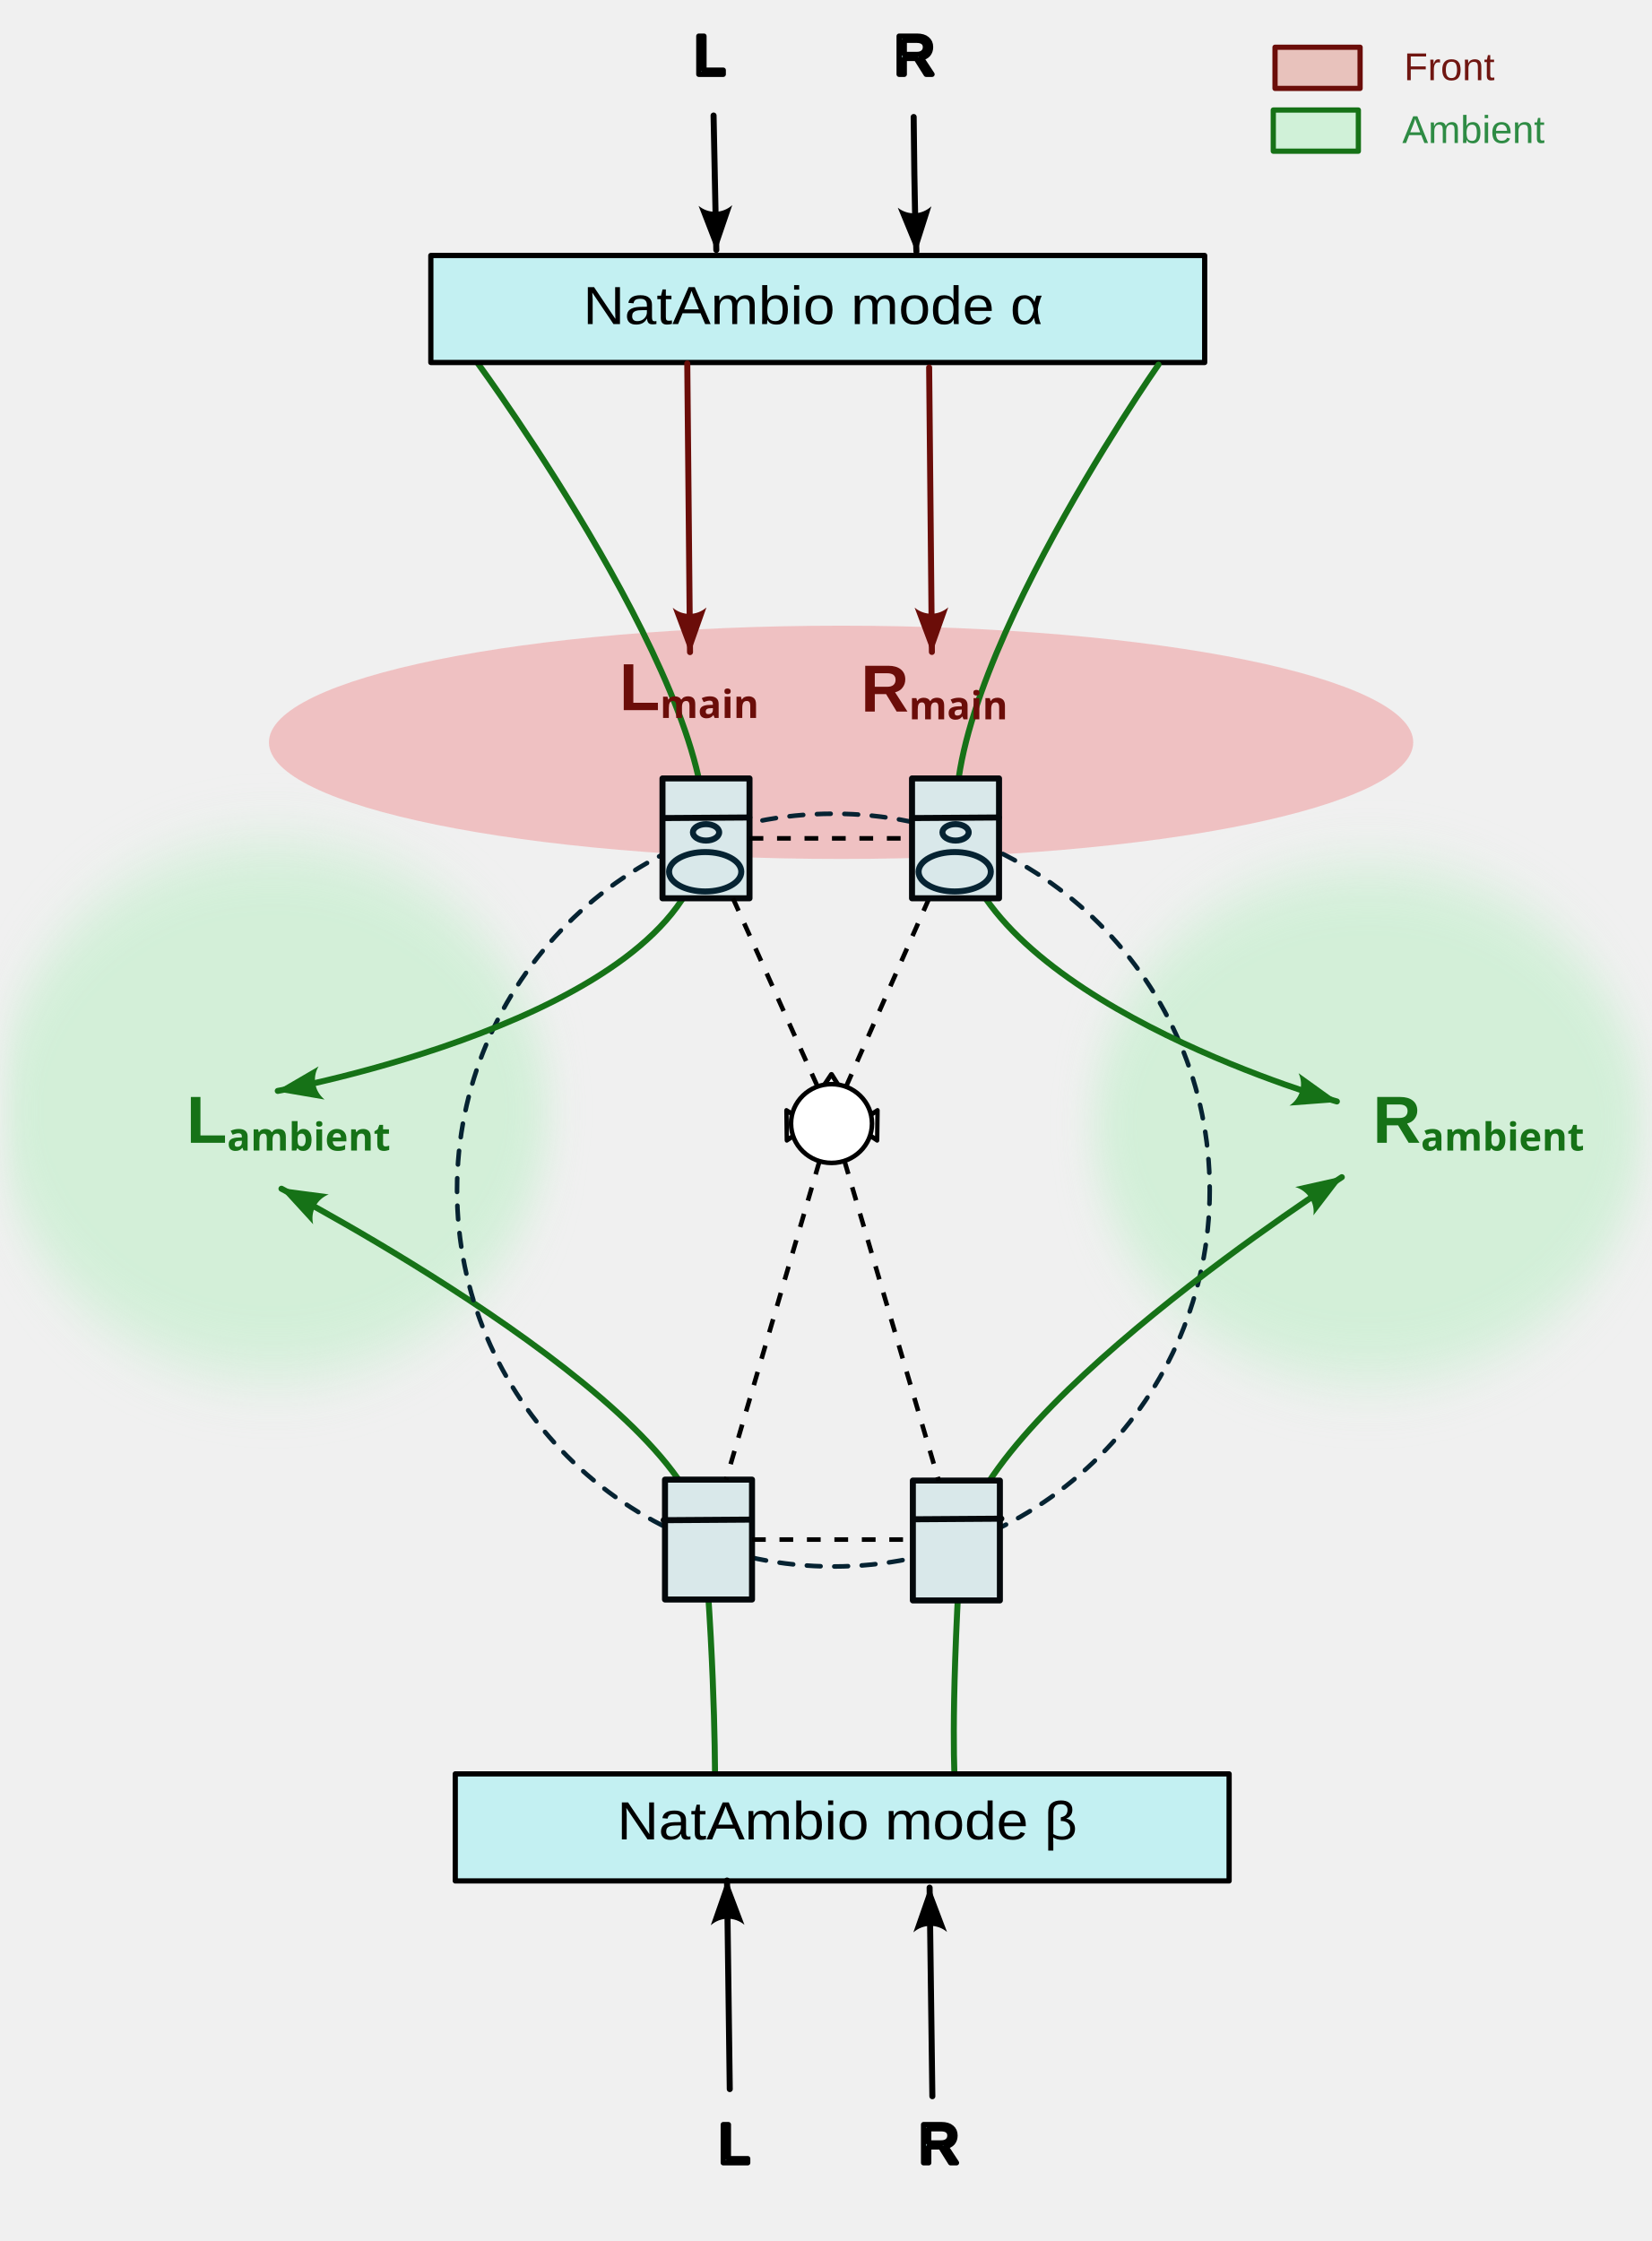
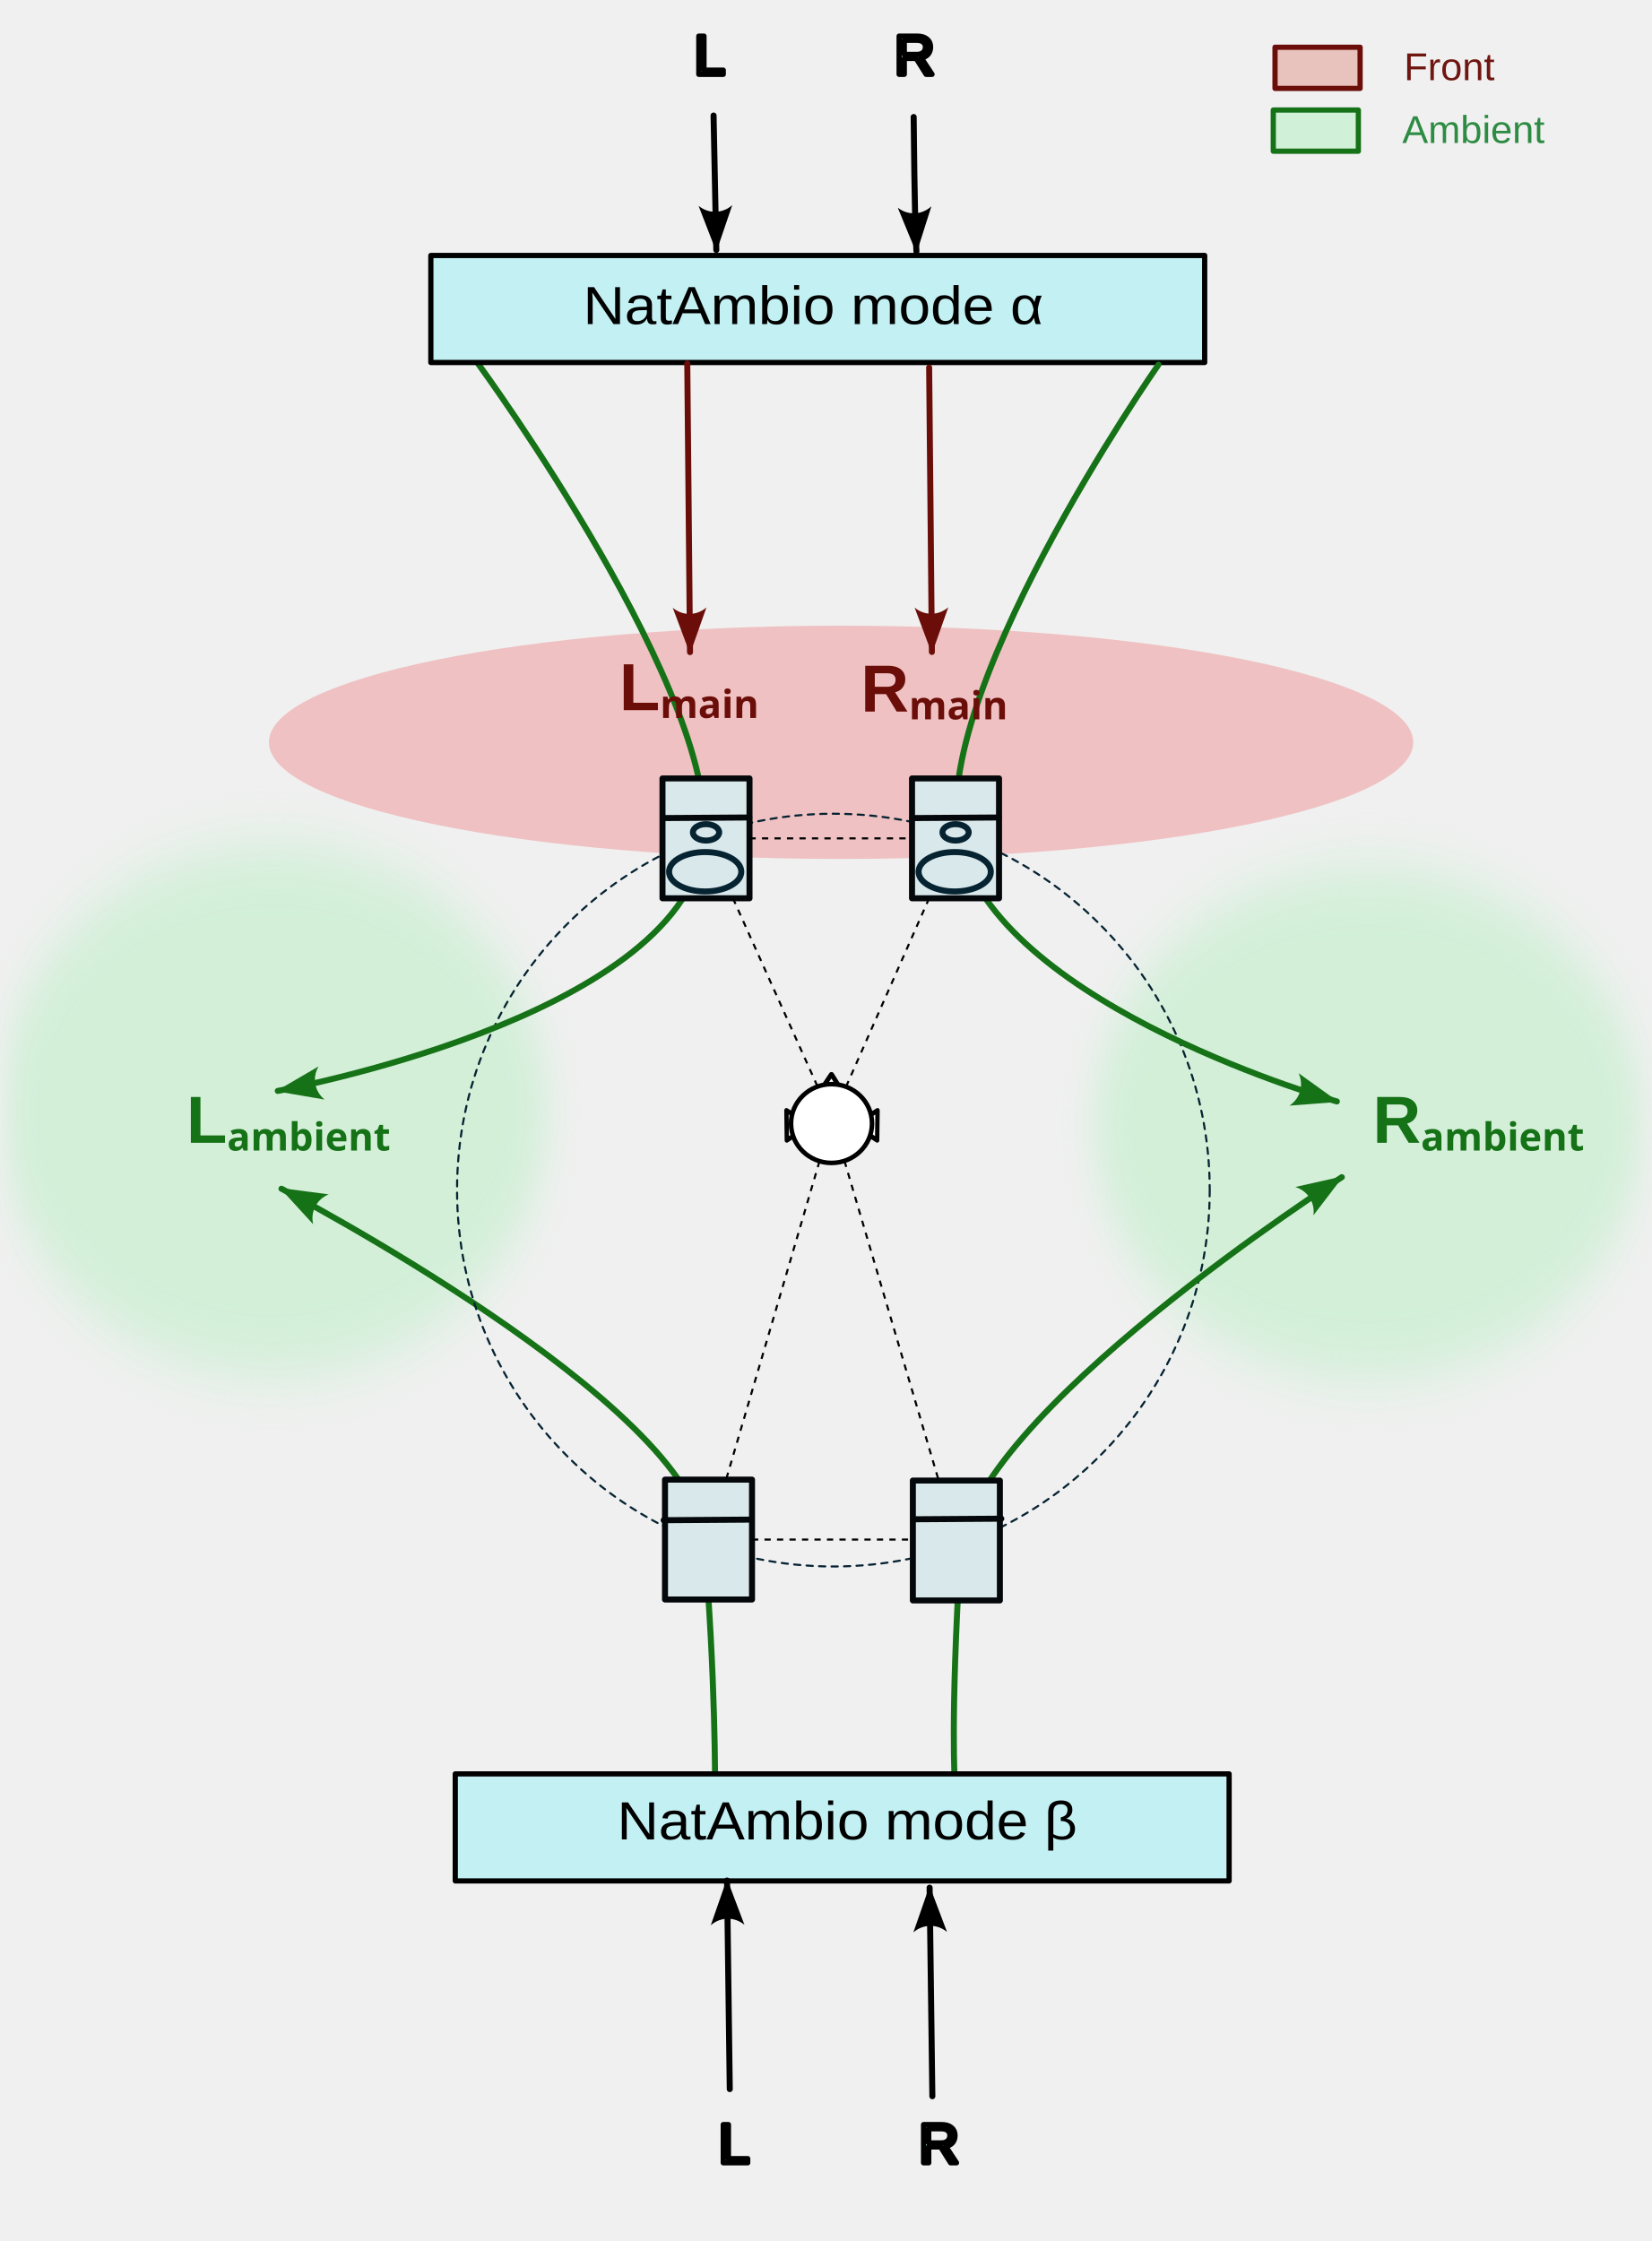
<svg xmlns="http://www.w3.org/2000/svg" width="210mm" height="285mm" viewBox="0 0 210 285" version="1.1" id="svg1">
  <defs id="defs1">
    <marker style="overflow:visible" id="ConcaveTriangle" refX="6" refY="0" orient="auto-start-reverse" markerWidth="1" markerHeight="1" viewBox="0 0 1 1" preserveAspectRatio="xMidYMid">
      <path transform="scale(0.7)" d="M -2,-4 9,0 -2,4 c 2,-2.33 2,-5.66 0,-8 z" style="fill:context-stroke;fill-rule:evenodd;stroke:none" id="path9" />
    </marker>
    <marker style="overflow:visible" id="ConcaveTriangle-2" refX="6" refY="0" orient="auto-start-reverse" markerWidth="1" markerHeight="1" viewBox="0 0 1 1" preserveAspectRatio="xMidYMid">
      <path transform="scale(0.7)" d="M -2,-4 9,0 -2,4 c 2,-2.33 2,-5.66 0,-8 z" style="fill:context-stroke;fill-rule:evenodd;stroke:none" id="path9-7" />
    </marker>
    <marker style="overflow:visible" id="ConcaveTriangle-7" refX="6" refY="0" orient="auto-start-reverse" markerWidth="1" markerHeight="1" viewBox="0 0 1 1" preserveAspectRatio="xMidYMid">
      <path transform="scale(0.7)" d="M -2,-4 9,0 -2,4 c 2,-2.33 2,-5.66 0,-8 z" style="fill:context-stroke;fill-rule:evenodd;stroke:none" id="path9-4" />
    </marker>
    <marker style="overflow:visible" id="ConcaveTriangle-7-1" refX="6" refY="0" orient="auto-start-reverse" markerWidth="1" markerHeight="1" viewBox="0 0 1 1" preserveAspectRatio="xMidYMid">
      <path transform="scale(0.7)" d="M -2,-4 9,0 -2,4 c 2,-2.33 2,-5.66 0,-8 z" style="fill:context-stroke;fill-rule:evenodd;stroke:none" id="path9-4-9" />
    </marker>
    <marker style="overflow:visible" id="ConcaveTriangle-7-6" refX="6" refY="0" orient="auto-start-reverse" markerWidth="1" markerHeight="1" viewBox="0 0 1 1" preserveAspectRatio="xMidYMid">
      <path transform="scale(0.7)" d="M -2,-4 9,0 -2,4 c 2,-2.33 2,-5.66 0,-8 z" style="fill:context-stroke;fill-rule:evenodd;stroke:none" id="path9-4-6" />
    </marker>
    <marker style="overflow:visible" id="ConcaveTriangle-7-6-2" refX="6" refY="0" orient="auto-start-reverse" markerWidth="1" markerHeight="1" viewBox="0 0 1 1" preserveAspectRatio="xMidYMid">
      <path transform="scale(0.7)" d="M -2,-4 9,0 -2,4 c 2,-2.33 2,-5.66 0,-8 z" style="fill:context-stroke;fill-rule:evenodd;stroke:none" id="path9-4-6-5" />
    </marker>
    <marker style="overflow:visible" id="ConcaveTriangle-8-4" refX="6" refY="0" orient="auto-start-reverse" markerWidth="1" markerHeight="1" viewBox="0 0 1 1" preserveAspectRatio="xMidYMid">
      <path transform="scale(0.7)" d="M -2,-4 9,0 -2,4 c 2,-2.33 2,-5.66 0,-8 z" style="fill:context-stroke;fill-rule:evenodd;stroke:none" id="path9-2-1" />
    </marker>
    <marker style="overflow:visible" id="ConcaveTriangle-8" refX="6" refY="0" orient="auto-start-reverse" markerWidth="1" markerHeight="1" viewBox="0 0 1 1" preserveAspectRatio="xMidYMid">
      <path transform="scale(0.7)" d="M -2,-4 9,0 -2,4 c 2,-2.33 2,-5.66 0,-8 z" style="fill:context-stroke;fill-rule:evenodd;stroke:none" id="path9-2" />
    </marker>
    <filter style="color-interpolation-filters:sRGB" id="filter12" x="-0.081" y="-0.135" width="1.161" height="1.269">
      <feGaussianBlur stdDeviation="2.036" id="feGaussianBlur12" />
    </filter>
    <filter style="color-interpolation-filters:sRGB" id="filter12-4" x="-0.081" y="-0.135" width="1.161" height="1.269">
      <feGaussianBlur stdDeviation="2.036" id="feGaussianBlur12-8" />
    </filter>
  </defs>
  <g id="layer1">
    <ellipse style="opacity:0.568;fill:#bceec6;fill-opacity:0.988;stroke:none;stroke-width:0.18;stroke-linecap:round;stroke-linejoin:round;stroke-dasharray:0.18, 0.541;stroke-dashoffset:0;filter:url(#filter12)" id="path12-1" cx="32.251" cy="178.215" rx="30.276" ry="18.148" transform="matrix(1.155089,0,0,1.867913,-2.500748,-191.6368)" />
    <ellipse style="opacity:0.568;fill:#bceec6;fill-opacity:0.988;stroke:none;stroke-width:0.184;stroke-linecap:round;stroke-linejoin:round;stroke-dasharray:0.184, 0.551;stroke-dashoffset:0;filter:url(#filter12-4)" id="path12-4" cx="169.427" cy="178.548" rx="30.276" ry="18.148" transform="matrix(1.155089,0,0,1.799734,-21.6227,-178.3809)" />
    <ellipse style="opacity:0.36;fill:#ef7073;fill-opacity:1;stroke:none;stroke-width:0.765;stroke-linecap:round;stroke-linejoin:round;stroke-dasharray:none;stroke-opacity:1" id="path14" cx="106.969" cy="94.403" rx="72.767" ry="14.833" />
    <path style="fill:none;fill-opacity:1;stroke:#167217;stroke-width:0.765;stroke-linecap:round;stroke-linejoin:round;stroke-dasharray:none;stroke-opacity:1;marker-end:url(#ConcaveTriangle-7-6)" d="m 90.939,227.259 c 0,0 0.1,-13.794 -1.396,-31.41 C 88.064,178.436 35.797,151.177 35.797,151.177" id="path10-7-8" />
-     <ellipse style="fill:none;stroke:#062332;stroke-width:0.582;stroke-linecap:round;stroke-linejoin:round;stroke-dasharray:1.746,1.746;stroke-dashoffset:0" id="path1" cx="105.99" cy="151.353" rx="47.863" ry="47.866" />
+     <ellipse style="fill:none;stroke:#062332;stroke-width:0.265;stroke-linecap:round;stroke-linejoin:round;stroke-dasharray:0.794,0.794;stroke-dashoffset:0" id="path1" cx="105.99" cy="151.353" rx="47.863" ry="47.866" />
    <path style="fill:none;fill-opacity:1;stroke:#167217;stroke-width:0.765;stroke-linecap:round;stroke-linejoin:round;stroke-dasharray:none;stroke-opacity:1;marker-end:url(#ConcaveTriangle-7-6-2)" d="m 121.443,226.837 c 0,0 -0.598,-8.21 0.698,-29.316 1.071,-17.443 48.511,-47.813 48.511,-47.813" id="path10-7-8-4" />
    <rect style="fill:#d9e8ea;fill-opacity:1;stroke:#04080b;stroke-width:0.765;stroke-linecap:round;stroke-linejoin:round;stroke-dasharray:none;stroke-dashoffset:0;stroke-opacity:1" id="rect1-3-9" width="11.067" height="15.244" x="116.098" y="188.291" />
    <path style="fill:none;fill-opacity:1;stroke:#167217;stroke-width:0.765;stroke-linecap:round;stroke-linejoin:round;stroke-dasharray:none;stroke-opacity:1;marker-end:url(#ConcaveTriangle-7)" d="m 60.803,46.251 c 0,0 31.571,43.102 28.618,61.493 -3.505,21.831 -54.095,30.992 -54.095,30.992" id="path10-7" />
    <g id="g4" transform="matrix(0.5982915,0,0,0.5983238,53.1442,-40.07348)" style="stroke-width:1.671">
      <g id="g5" style="stroke-width:1.671">
        <rect style="fill:#d9e8ea;fill-opacity:1;stroke:#04080b;stroke-width:1.279;stroke-linecap:round;stroke-linejoin:round;stroke-dasharray:none;stroke-dashoffset:0;stroke-opacity:1" id="rect1" width="18.497" height="25.477" x="52.001" y="232.435" />
        <ellipse style="fill:#d9e8ea;fill-opacity:1;stroke:#062332;stroke-width:1.279;stroke-linecap:round;stroke-linejoin:round;stroke-dasharray:none;stroke-dashoffset:0" id="path2" cx="61.075" cy="252.271" rx="7.678" ry="4.188" />
        <ellipse style="fill:#d9e8ea;fill-opacity:1;stroke:#062332;stroke-width:1.279;stroke-linecap:round;stroke-linejoin:round;stroke-dasharray:none;stroke-dashoffset:0" id="path3" cx="61.255" cy="243.895" rx="2.792" ry="1.745" />
        <path style="fill:#d9e8ea;fill-opacity:1;stroke:#04080b;stroke-width:1.279;stroke-linecap:round;stroke-linejoin:round;stroke-dasharray:none;stroke-dashoffset:0;stroke-opacity:1" d="m 52.071,240.858 c 18.385,-0.123 18.385,-0.123 18.385,-0.123" id="path4" />
      </g>
    </g>
    <g id="g1" transform="matrix(0.2635548,0,0,0.2634649,65.92538,100.4506)" style="stroke-width:2.209;stroke-dasharray:none">
      <path style="fill:#ffffff;stroke:#000000;stroke-width:3.126;stroke-linecap:round;stroke-linejoin:round;stroke-dasharray:none;stroke-opacity:1" id="path2-7" d="m 93.881,124.593 -9.124,-3.108 -9.124,-3.108 7.254,-6.347 7.254,-6.347 1.87,9.456 z" transform="matrix(0.4333733,-0.5687221,0.5096848,0.4835713,36.42598,154.9128)" />
      <path style="fill:#ffffff;stroke:#000000;stroke-width:3.126;stroke-linecap:round;stroke-linejoin:round;stroke-dasharray:none;stroke-opacity:1" id="path2-8" d="m 93.881,124.593 -9.124,-3.108 -9.124,-3.108 7.254,-6.347 7.254,-6.347 1.87,9.456 z" transform="matrix(-0.4333733,-0.5687221,-0.5096848,0.4835713,266.2533,154.9128)" />
      <path style="fill:#ffffff;stroke:#000000;stroke-width:3.126;stroke-linecap:round;stroke-linejoin:round;stroke-dasharray:none;stroke-opacity:1" id="path2-8-1" d="m 93.881,124.593 -9.124,-3.108 -9.124,-3.108 7.254,-6.347 7.254,-6.347 1.87,9.456 z" transform="matrix(0.5687221,-0.4333733,-0.4835713,-0.5096848,157.9459,241.4298)" />
      <ellipse style="fill:#ffffff;stroke:#000000;stroke-width:2.209;stroke-linecap:round;stroke-linejoin:round;stroke-dasharray:none;stroke-opacity:1" id="path1-3" cx="151.118" cy="161.064" rx="19.544" ry="19.021" />
    </g>
-     <path style="fill:none;fill-rule:evenodd;stroke:#000000;stroke-width:0.582;stroke-linecap:butt;stroke-linejoin:miter;stroke-dasharray:1.746, 1.746;stroke-dashoffset:0;stroke-opacity:1" d="m 121.524,106.62 -26.202,3e-5" id="path8" />
+     <path style="fill:none;fill-rule:evenodd;stroke:#000000;stroke-width:0.265;stroke-linecap:butt;stroke-linejoin:miter;stroke-dasharray:0.794, 0.794;stroke-dashoffset:0;stroke-opacity:1" d="m 121.524,106.62 -26.202,3e-5" id="path8" />
    <rect style="fill:#c3f0f2;fill-opacity:1;stroke:#000000;stroke-width:0.665;stroke-linecap:round;stroke-linejoin:round;stroke-opacity:1" id="rect2" width="98.418" height="13.611" x="54.793" y="32.49" />
    <text xml:space="preserve" style="font-style:normal;font-variant:normal;font-weight:normal;font-stretch:normal;font-size:7.056px;font-family:Arial;-inkscape-font-specification:'Arial, Normal';font-variant-ligatures:normal;font-variant-caps:normal;font-variant-numeric:normal;font-variant-east-asian:normal;writing-mode:lr-tb;direction:ltr;fill:#000000;fill-opacity:1;stroke:none;stroke-width:0.665;stroke-linecap:round;stroke-linejoin:round;stroke-opacity:1" x="71.741" y="42.611" id="text2" transform="scale(1.033755,0.967347)">
      <tspan id="tspan1" x="71.741" y="42.611">NatAmbio mode α</tspan>
    </text>
    <text xml:space="preserve" style="font-style:normal;font-variant:normal;font-weight:normal;font-stretch:normal;font-size:7.056px;font-family:Arial;-inkscape-font-specification:'Arial, Normal';font-variant-ligatures:normal;font-variant-caps:normal;font-variant-numeric:normal;font-variant-east-asian:normal;writing-mode:lr-tb;direction:ltr;fill:#c3f0f2;fill-opacity:1;stroke:#000000;stroke-width:0.665;stroke-linecap:round;stroke-linejoin:round;stroke-opacity:1" x="88.297" y="9.456" id="text3">
      <tspan id="tspan3" style="font-style:normal;font-variant:normal;font-weight:normal;font-stretch:normal;font-size:7.056px;font-family:Arial;-inkscape-font-specification:'Arial, Normal';font-variant-ligatures:normal;font-variant-caps:normal;font-variant-numeric:normal;font-variant-east-asian:normal;stroke-width:0.665" x="88.297" y="9.456">L</tspan>
    </text>
    <text xml:space="preserve" style="font-style:normal;font-variant:normal;font-weight:normal;font-stretch:normal;font-size:7.056px;font-family:Arial;-inkscape-font-specification:'Arial, Normal';font-variant-ligatures:normal;font-variant-caps:normal;font-variant-numeric:normal;font-variant-east-asian:normal;writing-mode:lr-tb;direction:ltr;fill:#c3f0f2;fill-opacity:1;stroke:#000000;stroke-width:0.665;stroke-linecap:round;stroke-linejoin:round;stroke-opacity:1" x="113.774" y="9.456" id="text4">
      <tspan id="tspan4" style="font-style:normal;font-variant:normal;font-weight:normal;font-stretch:normal;font-size:7.056px;font-family:Arial;-inkscape-font-specification:'Arial, Normal';font-variant-ligatures:normal;font-variant-caps:normal;font-variant-numeric:normal;font-variant-east-asian:normal;stroke-width:0.665" x="113.774" y="9.456">R</tspan>
    </text>
    <path style="fill:#c3f0f2;fill-opacity:1;stroke:#000000;stroke-width:0.765;stroke-linecap:round;stroke-linejoin:round;stroke-dasharray:none;stroke-opacity:1;marker-end:url(#ConcaveTriangle)" d="m 90.752,14.691 c 0.349,17.101 0.349,17.101 0.349,17.101" id="path5" />
    <path style="fill:#c3f0f2;fill-opacity:1;stroke:#000000;stroke-width:0.765;stroke-linecap:round;stroke-linejoin:round;stroke-dasharray:none;stroke-opacity:1;marker-end:url(#ConcaveTriangle-2)" d="m 116.201,14.878 c 0.116,11.851 0.233,14.298 0.349,17.101" id="path5-4" />
    <text xml:space="preserve" style="font-style:normal;font-variant:normal;font-weight:bold;font-stretch:normal;font-size:8.467px;font-family:Arial;-inkscape-font-specification:'Arial, Bold';font-variant-ligatures:normal;font-variant-caps:normal;font-variant-numeric:normal;font-variant-east-asian:normal;writing-mode:lr-tb;direction:ltr;fill:#167217;fill-opacity:1;stroke:none;stroke-width:0.765;stroke-linecap:round;stroke-linejoin:round;stroke-dasharray:none;stroke-opacity:1" x="23.709" y="145.337" id="text9">
      <tspan id="tspan9" style="font-style:normal;font-variant:normal;font-weight:bold;font-stretch:normal;font-size:8.467px;font-family:Arial;-inkscape-font-specification:'Arial, Bold';font-variant-ligatures:normal;font-variant-caps:normal;font-variant-numeric:normal;font-variant-east-asian:normal;fill:#167217;fill-opacity:1;stroke:none;stroke-width:0.765" x="23.709" y="145.337">L<tspan style="font-style:normal;font-variant:normal;font-weight:bold;font-stretch:normal;font-size:4.939px;font-family:Sans;-inkscape-font-specification:'Sans, Bold';font-variant-ligatures:normal;font-variant-caps:normal;font-variant-numeric:normal;font-variant-east-asian:normal;baseline-shift:sub" id="tspan2">ambient</tspan>
      </tspan>
    </text>
    <text xml:space="preserve" style="font-style:normal;font-variant:normal;font-weight:bold;font-stretch:normal;font-size:8.467px;font-family:Arial;-inkscape-font-specification:'Arial, Bold';font-variant-ligatures:normal;font-variant-caps:normal;font-variant-numeric:normal;font-variant-east-asian:normal;writing-mode:lr-tb;direction:ltr;fill:#167217;fill-opacity:1;stroke:none;stroke-width:0.765;stroke-linecap:round;stroke-linejoin:round;stroke-dasharray:none;stroke-opacity:1" x="174.595" y="145.337" id="text9-8">
      <tspan id="tspan9-9" style="font-style:normal;font-variant:normal;font-weight:bold;font-stretch:normal;font-size:8.467px;font-family:Arial;-inkscape-font-specification:'Arial, Bold';font-variant-ligatures:normal;font-variant-caps:normal;font-variant-numeric:normal;font-variant-east-asian:normal;fill:#167217;fill-opacity:1;stroke:none;stroke-width:0.765" x="174.595" y="145.337">R<tspan style="font-style:normal;font-variant:normal;font-weight:bold;font-stretch:normal;font-size:4.939px;font-family:Sans;-inkscape-font-specification:'Sans, Bold';font-variant-ligatures:normal;font-variant-caps:normal;font-variant-numeric:normal;font-variant-east-asian:normal;baseline-shift:sub" id="tspan5">ambient</tspan>
      </tspan>
    </text>
    <text xml:space="preserve" style="font-style:normal;font-variant:normal;font-weight:bold;font-stretch:normal;font-size:8.467px;font-family:Arial;-inkscape-font-specification:'Arial, Bold';font-variant-ligatures:normal;font-variant-caps:normal;font-variant-numeric:normal;font-variant-east-asian:normal;writing-mode:lr-tb;direction:ltr;fill:#6b0d09;fill-opacity:1;stroke:none;stroke-width:1.365;stroke-linecap:round;stroke-linejoin:round;stroke-dasharray:none;stroke-opacity:1" x="78.764" y="90.315" id="text9-4">
      <tspan id="tspan9-3" style="font-style:normal;font-variant:normal;font-weight:bold;font-stretch:normal;font-size:8.467px;font-family:Arial;-inkscape-font-specification:'Arial, Bold';font-variant-ligatures:normal;font-variant-caps:normal;font-variant-numeric:normal;font-variant-east-asian:normal;fill:#6b0d09;fill-opacity:1;stroke:none;stroke-width:1.365;stroke-dasharray:none" x="78.764" y="90.315">L<tspan style="font-style:normal;font-variant:normal;font-weight:bold;font-stretch:normal;font-size:4.939px;font-family:Sans;-inkscape-font-specification:'Sans, Bold';font-variant-ligatures:normal;font-variant-caps:normal;font-variant-numeric:normal;font-variant-east-asian:normal;baseline-shift:sub;fill:#6b0d09;fill-opacity:1;stroke-width:1.365;stroke-dasharray:none" id="tspan13">main</tspan>
      </tspan>
    </text>
    <path style="fill:none;fill-opacity:1;stroke:#167217;stroke-width:0.765;stroke-linecap:round;stroke-linejoin:round;stroke-dasharray:none;stroke-opacity:1;marker-end:url(#ConcaveTriangle)" d="m 147.339,46.369 c 0,0 -30.36,43.403 -25.128,61.484 5.918,20.452 47.813,32.223 47.813,32.223" id="path10" />
    <text xml:space="preserve" style="font-style:normal;font-variant:normal;font-weight:bold;font-stretch:normal;font-size:8.467px;font-family:Arial;-inkscape-font-specification:'Arial, Bold';font-variant-ligatures:normal;font-variant-caps:normal;font-variant-numeric:normal;font-variant-east-asian:normal;writing-mode:lr-tb;direction:ltr;fill:#6b0d09;fill-opacity:1;stroke:none;stroke-width:1.365;stroke-linecap:round;stroke-linejoin:round;stroke-dasharray:none;stroke-opacity:1" x="109.478" y="90.496" id="text9-41">
      <tspan id="tspan9-1" style="font-style:normal;font-variant:normal;font-weight:bold;font-stretch:normal;font-size:8.467px;font-family:Arial;-inkscape-font-specification:'Arial, Bold';font-variant-ligatures:normal;font-variant-caps:normal;font-variant-numeric:normal;font-variant-east-asian:normal;fill:#6b0d09;fill-opacity:1;stroke:none;stroke-width:1.365;stroke-dasharray:none" x="109.478" y="90.496">R<tspan style="font-style:normal;font-variant:normal;font-weight:bold;font-stretch:normal;font-size:4.939px;font-family:Sans;-inkscape-font-specification:'Sans, Bold';font-variant-ligatures:normal;font-variant-caps:normal;font-variant-numeric:normal;font-variant-east-asian:normal;baseline-shift:sub" id="tspan6">main</tspan>
      </tspan>
    </text>
    <path style="fill:none;fill-opacity:1;stroke:#6b0d09;stroke-width:0.765;stroke-linecap:round;stroke-linejoin:round;stroke-dasharray:none;stroke-opacity:1;marker-end:url(#ConcaveTriangle-7)" d="m 87.408,46.227 0.349,36.706" id="path11" />
    <path style="fill:none;fill-opacity:1;stroke:#6b0d09;stroke-width:0.765;stroke-linecap:round;stroke-linejoin:round;stroke-dasharray:none;stroke-opacity:1;marker-end:url(#ConcaveTriangle-7-1)" d="m 118.169,46.738 0.349,36.174" id="path11-5" />
    <rect style="opacity:1;fill:#aaf2bb;fill-opacity:0.459;stroke:#167217;stroke-width:0.665;stroke-linecap:round;stroke-linejoin:round;stroke-dasharray:none;stroke-opacity:1" id="rect15" width="10.819" height="5.235" x="161.937" y="13.993" />
    <text xml:space="preserve" style="font-style:normal;font-variant:normal;font-weight:normal;font-stretch:normal;font-size:4.939px;font-family:Arial;-inkscape-font-specification:'Arial, Normal';font-variant-ligatures:normal;font-variant-caps:normal;font-variant-numeric:normal;font-variant-east-asian:normal;writing-mode:lr-tb;direction:ltr;opacity:0.978;fill:#2a8940;fill-opacity:0.998;stroke:none;stroke-width:0.665;stroke-linecap:round;stroke-linejoin:round;stroke-dasharray:none;stroke-opacity:1" x="178.34" y="18.181" id="text15">
      <tspan id="tspan15" style="font-style:normal;font-variant:normal;font-weight:normal;font-stretch:normal;font-size:4.939px;font-family:Arial;-inkscape-font-specification:'Arial, Normal';font-variant-ligatures:normal;font-variant-caps:normal;font-variant-numeric:normal;font-variant-east-asian:normal;fill:#2a8940;fill-opacity:0.998;stroke:none;stroke-width:0.665" x="178.34" y="18.181">Ambient</tspan>
    </text>
    <rect style="fill:#df8e82;fill-opacity:0.471;stroke:#6b0d09;stroke-width:0.665;stroke-linecap:round;stroke-linejoin:round;stroke-dasharray:none;stroke-opacity:1" id="rect15-9" width="10.819" height="5.235" x="162.158" y="6.008" />
    <text xml:space="preserve" style="font-style:normal;font-variant:normal;font-weight:normal;font-stretch:normal;font-size:4.939px;font-family:Arial;-inkscape-font-specification:'Arial, Normal';font-variant-ligatures:normal;font-variant-caps:normal;font-variant-numeric:normal;font-variant-east-asian:normal;writing-mode:lr-tb;direction:ltr;opacity:0.978;fill:#6b0f0a;fill-opacity:0.988;stroke:none;stroke-width:0.665;stroke-linecap:round;stroke-linejoin:round;stroke-dasharray:none;stroke-opacity:1" x="178.561" y="10.196" id="text15-6">
      <tspan id="tspan15-3" style="font-style:normal;font-variant:normal;font-weight:normal;font-stretch:normal;font-size:4.939px;font-family:Arial;-inkscape-font-specification:'Arial, Normal';font-variant-ligatures:normal;font-variant-caps:normal;font-variant-numeric:normal;font-variant-east-asian:normal;fill:#6b0f0a;fill-opacity:0.988;stroke:none;stroke-width:0.665" x="178.561" y="10.196">Front</tspan>
    </text>
-     <path style="fill:none;fill-rule:evenodd;stroke:#000000;stroke-width:0.582;stroke-linecap:butt;stroke-linejoin:miter;stroke-dasharray:1.746, 1.746;stroke-dashoffset:0;stroke-opacity:1" d="m 93.216,114.241 10.762,23.94" id="path6" />
-     <path style="fill:none;fill-rule:evenodd;stroke:#000000;stroke-width:0.582;stroke-linecap:butt;stroke-linejoin:miter;stroke-dasharray:1.746, 1.746;stroke-dashoffset:0;stroke-opacity:1" d="m 107.599,138.207 13.926,-31.587" id="path7" />
+     <path style="fill:none;fill-rule:evenodd;stroke:#000000;stroke-width:0.265;stroke-linecap:butt;stroke-linejoin:miter;stroke-dasharray:0.794, 0.794;stroke-dashoffset:0;stroke-opacity:1" d="m 93.216,114.241 10.762,23.94" id="path6" />
+     <path style="fill:none;fill-rule:evenodd;stroke:#000000;stroke-width:0.265;stroke-linecap:butt;stroke-linejoin:miter;stroke-dasharray:0.794, 0.794;stroke-dashoffset:0;stroke-opacity:1" d="m 107.599,138.207 13.926,-31.587" id="path7" />
    <g id="g6" transform="matrix(0.5982915,0,0,0.5983238,42.51361,70.56608)" style="stroke-width:1.671">
      <g id="g4-6" transform="translate(70.81105,-184.9159)" style="stroke-width:1.671">
        <rect style="fill:#d9e8ea;fill-opacity:1;stroke:#04080b;stroke-width:1.279;stroke-linecap:round;stroke-linejoin:round;stroke-dasharray:none;stroke-dashoffset:0;stroke-opacity:1" id="rect1-3" width="18.497" height="25.477" x="52.001" y="232.435" />
        <ellipse style="fill:#d9e8ea;fill-opacity:1;stroke:#062332;stroke-width:1.279;stroke-linecap:round;stroke-linejoin:round;stroke-dasharray:none;stroke-dashoffset:0" id="path2-6" cx="61.075" cy="252.271" rx="7.678" ry="4.188" />
        <ellipse style="fill:#d9e8ea;fill-opacity:1;stroke:#062332;stroke-width:1.279;stroke-linecap:round;stroke-linejoin:round;stroke-dasharray:none;stroke-dashoffset:0" id="path3-1" cx="61.255" cy="243.895" rx="2.792" ry="1.745" />
        <path style="fill:#d9e8ea;fill-opacity:1;stroke:#04080b;stroke-width:1.279;stroke-linecap:round;stroke-linejoin:round;stroke-dasharray:none;stroke-dashoffset:0;stroke-opacity:1" d="m 52.071,240.858 c 18.385,-0.123 18.385,-0.123 18.385,-0.123" id="path4-5" />
      </g>
    </g>
    <rect style="fill:#d9e8ea;fill-opacity:1;stroke:#04080b;stroke-width:0.765;stroke-linecap:round;stroke-linejoin:round;stroke-dasharray:none;stroke-dashoffset:0;stroke-opacity:1" id="rect1-7" width="11.067" height="15.244" x="84.575" y="188.173" />
    <rect style="fill:#c3f0f2;fill-opacity:1;stroke:#000000;stroke-width:0.665;stroke-linecap:round;stroke-linejoin:round;stroke-opacity:1" id="rect2-9" width="98.418" height="13.611" x="57.901" y="225.595" />
    <text xml:space="preserve" style="font-style:normal;font-variant:normal;font-weight:normal;font-stretch:normal;font-size:7.056px;font-family:Arial;-inkscape-font-specification:'Arial, Normal';font-variant-ligatures:normal;font-variant-caps:normal;font-variant-numeric:normal;font-variant-east-asian:normal;writing-mode:lr-tb;direction:ltr;fill:#000000;fill-opacity:1;stroke:none;stroke-width:0.665;stroke-linecap:round;stroke-linejoin:round;stroke-opacity:1" x="75.929" y="241.824" id="text2-8" transform="scale(1.033755,0.967347)">
      <tspan id="tspan16" x="75.929" y="241.824">NatAmbio mode β</tspan>
    </text>
    <text xml:space="preserve" style="font-style:normal;font-variant:normal;font-weight:normal;font-stretch:normal;font-size:7.056px;font-family:Arial;-inkscape-font-specification:'Arial, Normal';font-variant-ligatures:normal;font-variant-caps:normal;font-variant-numeric:normal;font-variant-east-asian:normal;writing-mode:lr-tb;direction:ltr;white-space:pre;fill:#c3f0f2;fill-opacity:1;stroke:#000000;stroke-width:0.665;stroke-linecap:round;stroke-linejoin:round;stroke-opacity:1" x="91.405" y="275.056" id="text3-6">
      <tspan id="tspan3-1" style="font-style:normal;font-variant:normal;font-weight:normal;font-stretch:normal;font-size:7.056px;font-family:Arial;-inkscape-font-specification:'Arial, Normal';font-variant-ligatures:normal;font-variant-caps:normal;font-variant-numeric:normal;font-variant-east-asian:normal;stroke-width:0.665" x="91.405" y="275.056">L</tspan>
    </text>
    <text xml:space="preserve" style="font-style:normal;font-variant:normal;font-weight:normal;font-stretch:normal;font-size:7.056px;font-family:'Sans Serif Collection';-inkscape-font-specification:'Sans Serif Collection, Normal';font-variant-ligatures:normal;font-variant-caps:normal;font-variant-numeric:normal;font-variant-east-asian:normal;writing-mode:lr-tb;direction:ltr;fill:#c3f0f2;fill-opacity:1;stroke:#000000;stroke-width:0.665;stroke-linecap:round;stroke-linejoin:round;stroke-opacity:1" x="116.882" y="275.056" id="text4-5">
      <tspan id="tspan4-4" style="font-style:normal;font-variant:normal;font-weight:normal;font-stretch:normal;font-size:7.056px;font-family:Arial;-inkscape-font-specification:'Arial, Normal';font-variant-ligatures:normal;font-variant-caps:normal;font-variant-numeric:normal;font-variant-east-asian:normal;stroke-width:0.665" x="116.882" y="275.056">R</tspan>
    </text>
    <path style="fill:#c3f0f2;fill-opacity:1;stroke:#000000;stroke-width:0.765;stroke-linecap:round;stroke-linejoin:round;stroke-dasharray:none;stroke-opacity:1;marker-end:url(#ConcaveTriangle-8)" d="M 92.812,265.682 92.463,239.157" id="path5-2" />
    <path style="fill:#c3f0f2;fill-opacity:1;stroke:#000000;stroke-width:0.765;stroke-linecap:round;stroke-linejoin:round;stroke-dasharray:none;stroke-opacity:1;marker-end:url(#ConcaveTriangle-8-4)" d="M 118.577,266.589 118.228,240.065" id="path5-2-0" />
-     <path style="fill:none;fill-rule:evenodd;stroke:#000000;stroke-width:0.582;stroke-linecap:butt;stroke-linejoin:miter;stroke-dasharray:1.746, 1.746;stroke-dashoffset:0;stroke-opacity:1" id="path12-8" d="M 104.224,147.67 92.344,188.173" />
-     <path style="fill:none;fill-rule:evenodd;stroke:#000000;stroke-width:0.582;stroke-linecap:butt;stroke-linejoin:miter;stroke-dasharray:1.746, 1.746;stroke-dashoffset:0;stroke-opacity:1" d="m 95.642,195.795 20.668,0" id="path16" />
+     <path style="fill:none;fill-rule:evenodd;stroke:#000000;stroke-width:0.265;stroke-linecap:butt;stroke-linejoin:miter;stroke-dasharray:0.794, 0.794;stroke-dashoffset:0;stroke-opacity:1" id="path12-8" d="M 104.224,147.67 92.344,188.173" />
+     <path style="fill:none;fill-rule:evenodd;stroke:#000000;stroke-width:0.265;stroke-linecap:butt;stroke-linejoin:miter;stroke-dasharray:0.794, 0.794;stroke-dashoffset:0;stroke-opacity:1" d="m 95.642,195.795 20.668,0" id="path16" />
    <path style="fill:#d9e8ea;fill-opacity:1;stroke:#04080b;stroke-width:0.765;stroke-linecap:round;stroke-linejoin:round;stroke-dasharray:none;stroke-dashoffset:0;stroke-opacity:1" d="m 84.404,193.331 c 11,-0.074 11,-0.074 11,-0.074" id="path4-3" />
-     <path style="fill:none;fill-rule:evenodd;stroke:#000000;stroke-width:0.582;stroke-linecap:butt;stroke-linejoin:miter;stroke-dasharray:1.746, 1.746;stroke-dashoffset:0;stroke-opacity:1" d="m 107.397,147.634 11.987,40.657" id="path13-1" />
+     <path style="fill:none;fill-rule:evenodd;stroke:#000000;stroke-width:0.265;stroke-linecap:butt;stroke-linejoin:miter;stroke-dasharray:0.794, 0.794;stroke-dashoffset:0;stroke-opacity:1" d="m 107.397,147.634 11.987,40.657" id="path13-1" />
    <path style="fill:#d9e8ea;fill-opacity:1;stroke:#04080b;stroke-width:0.765;stroke-linecap:round;stroke-linejoin:round;stroke-dasharray:none;stroke-dashoffset:0;stroke-opacity:1" d="m 116.352,193.213 c 11,-0.074 11,-0.074 11,-0.074" id="path4-5-1" />
  </g>
</svg>
